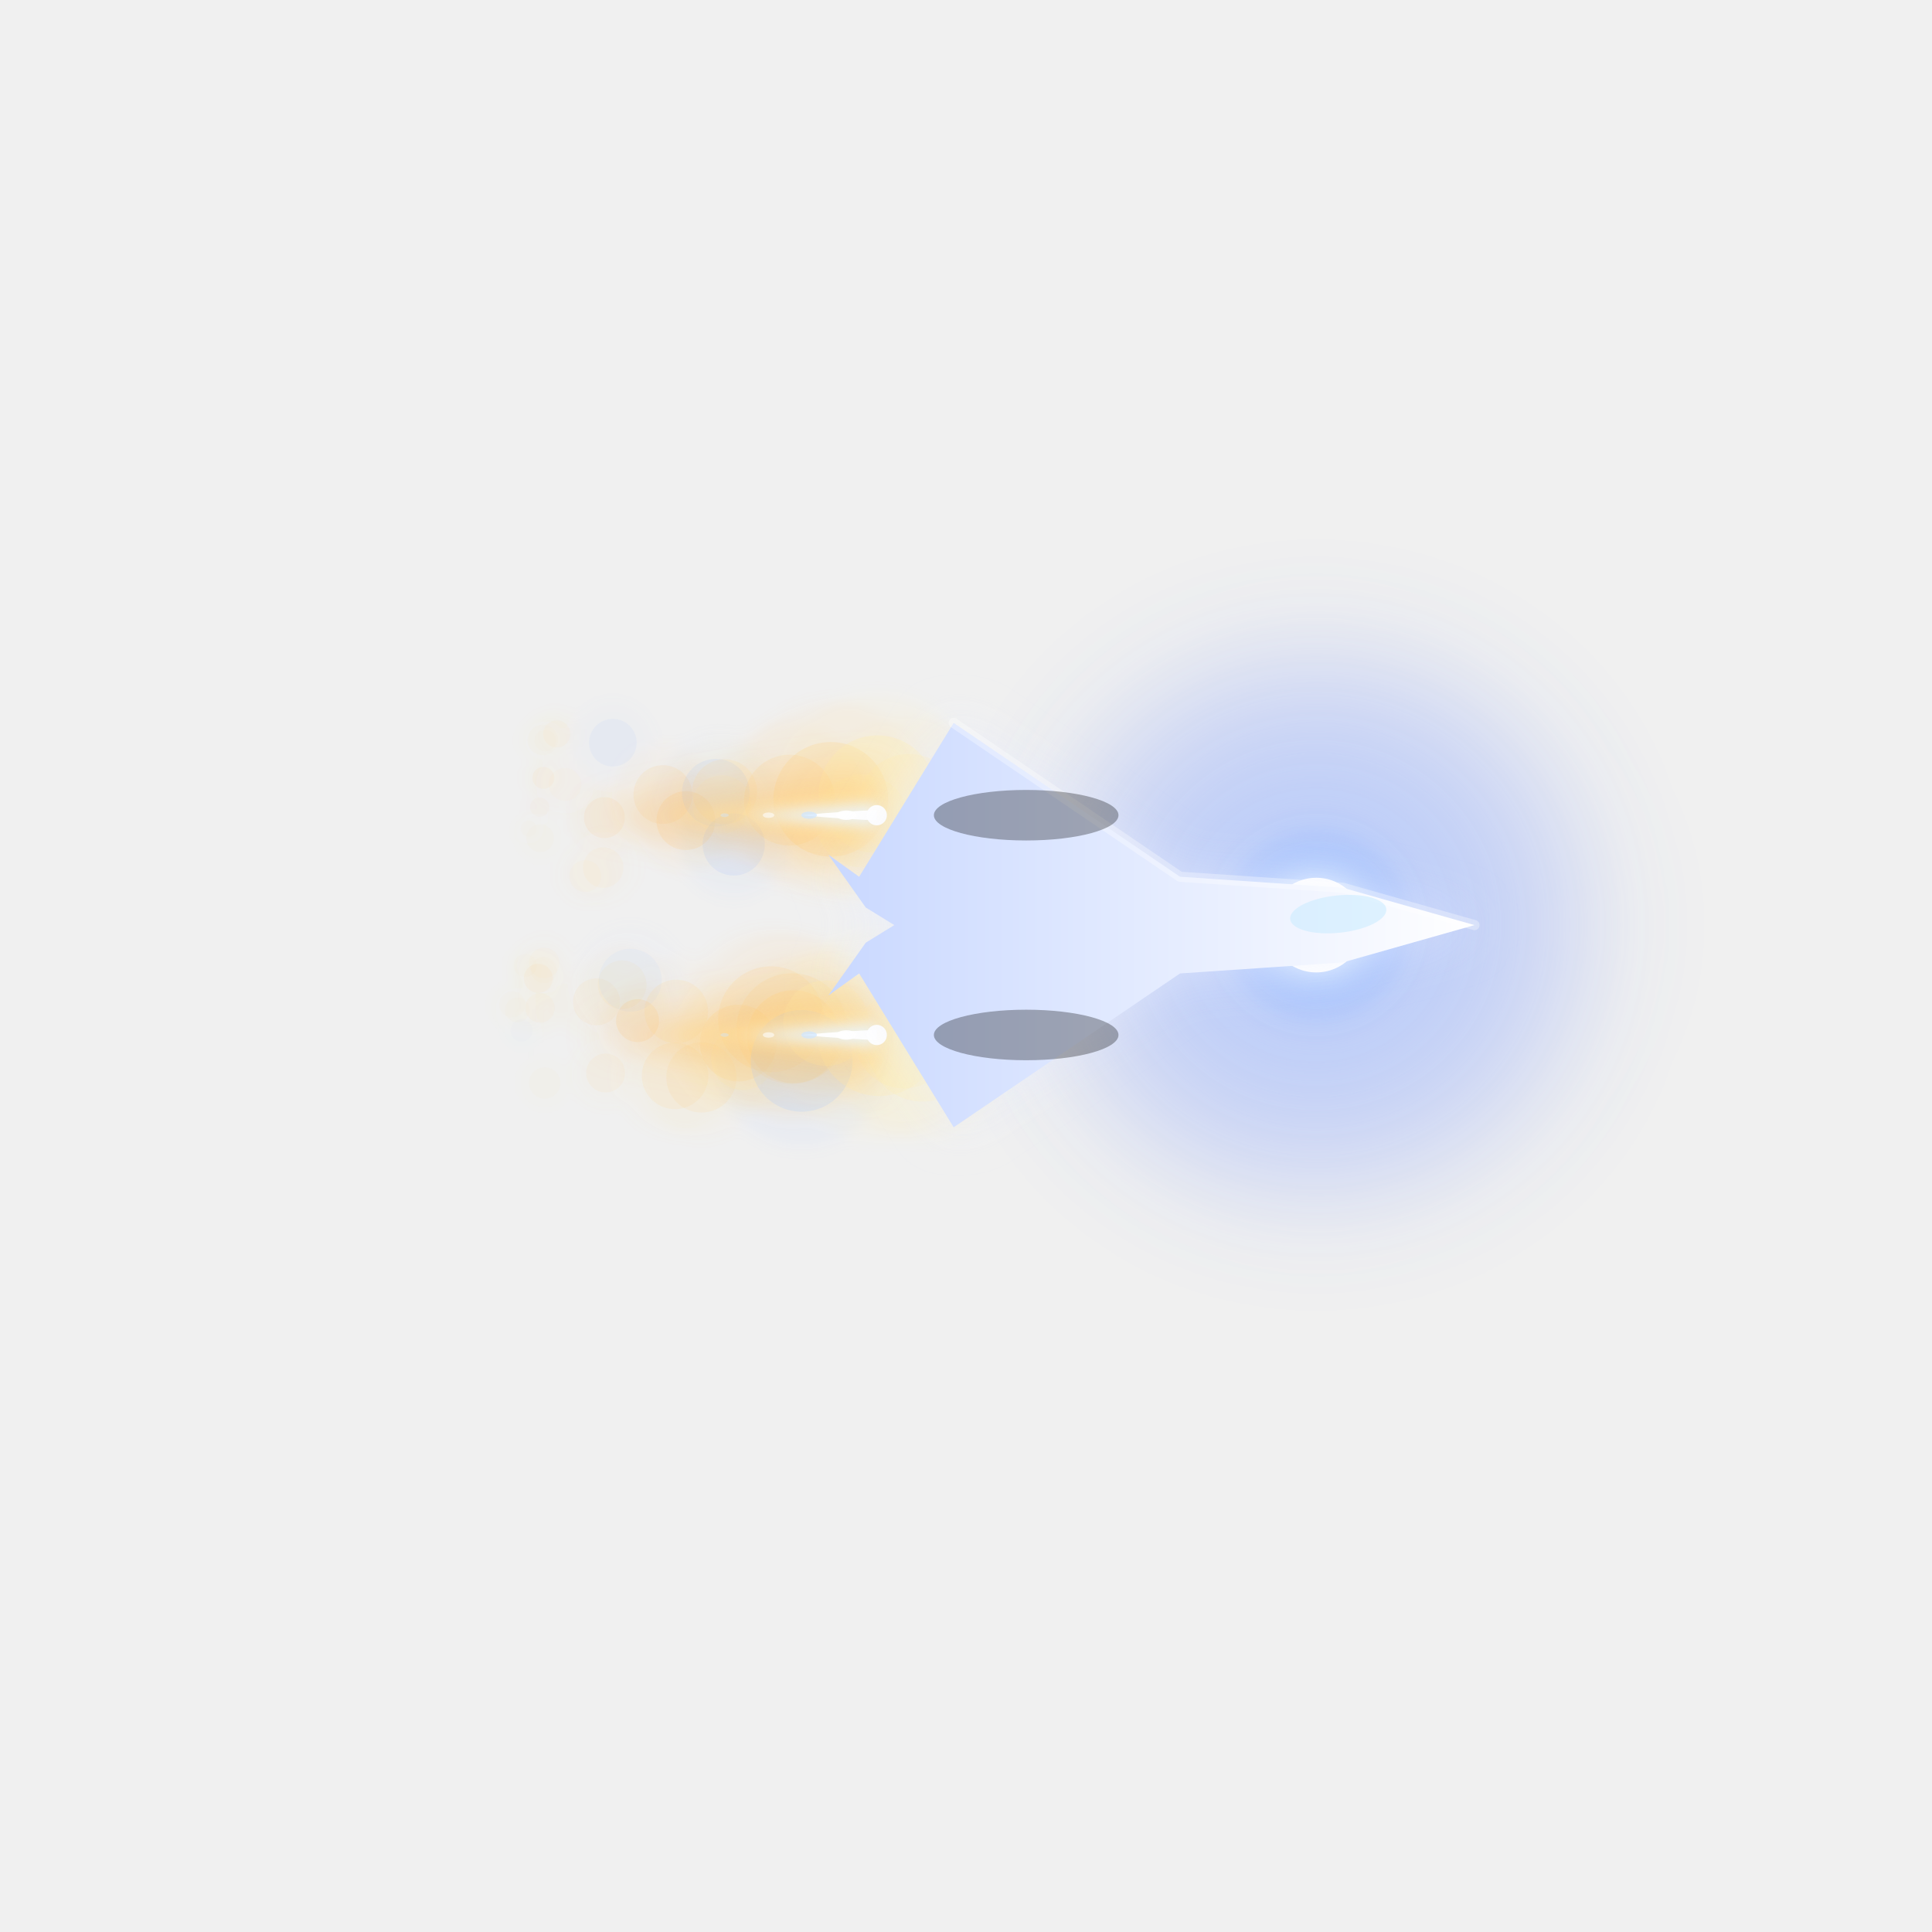
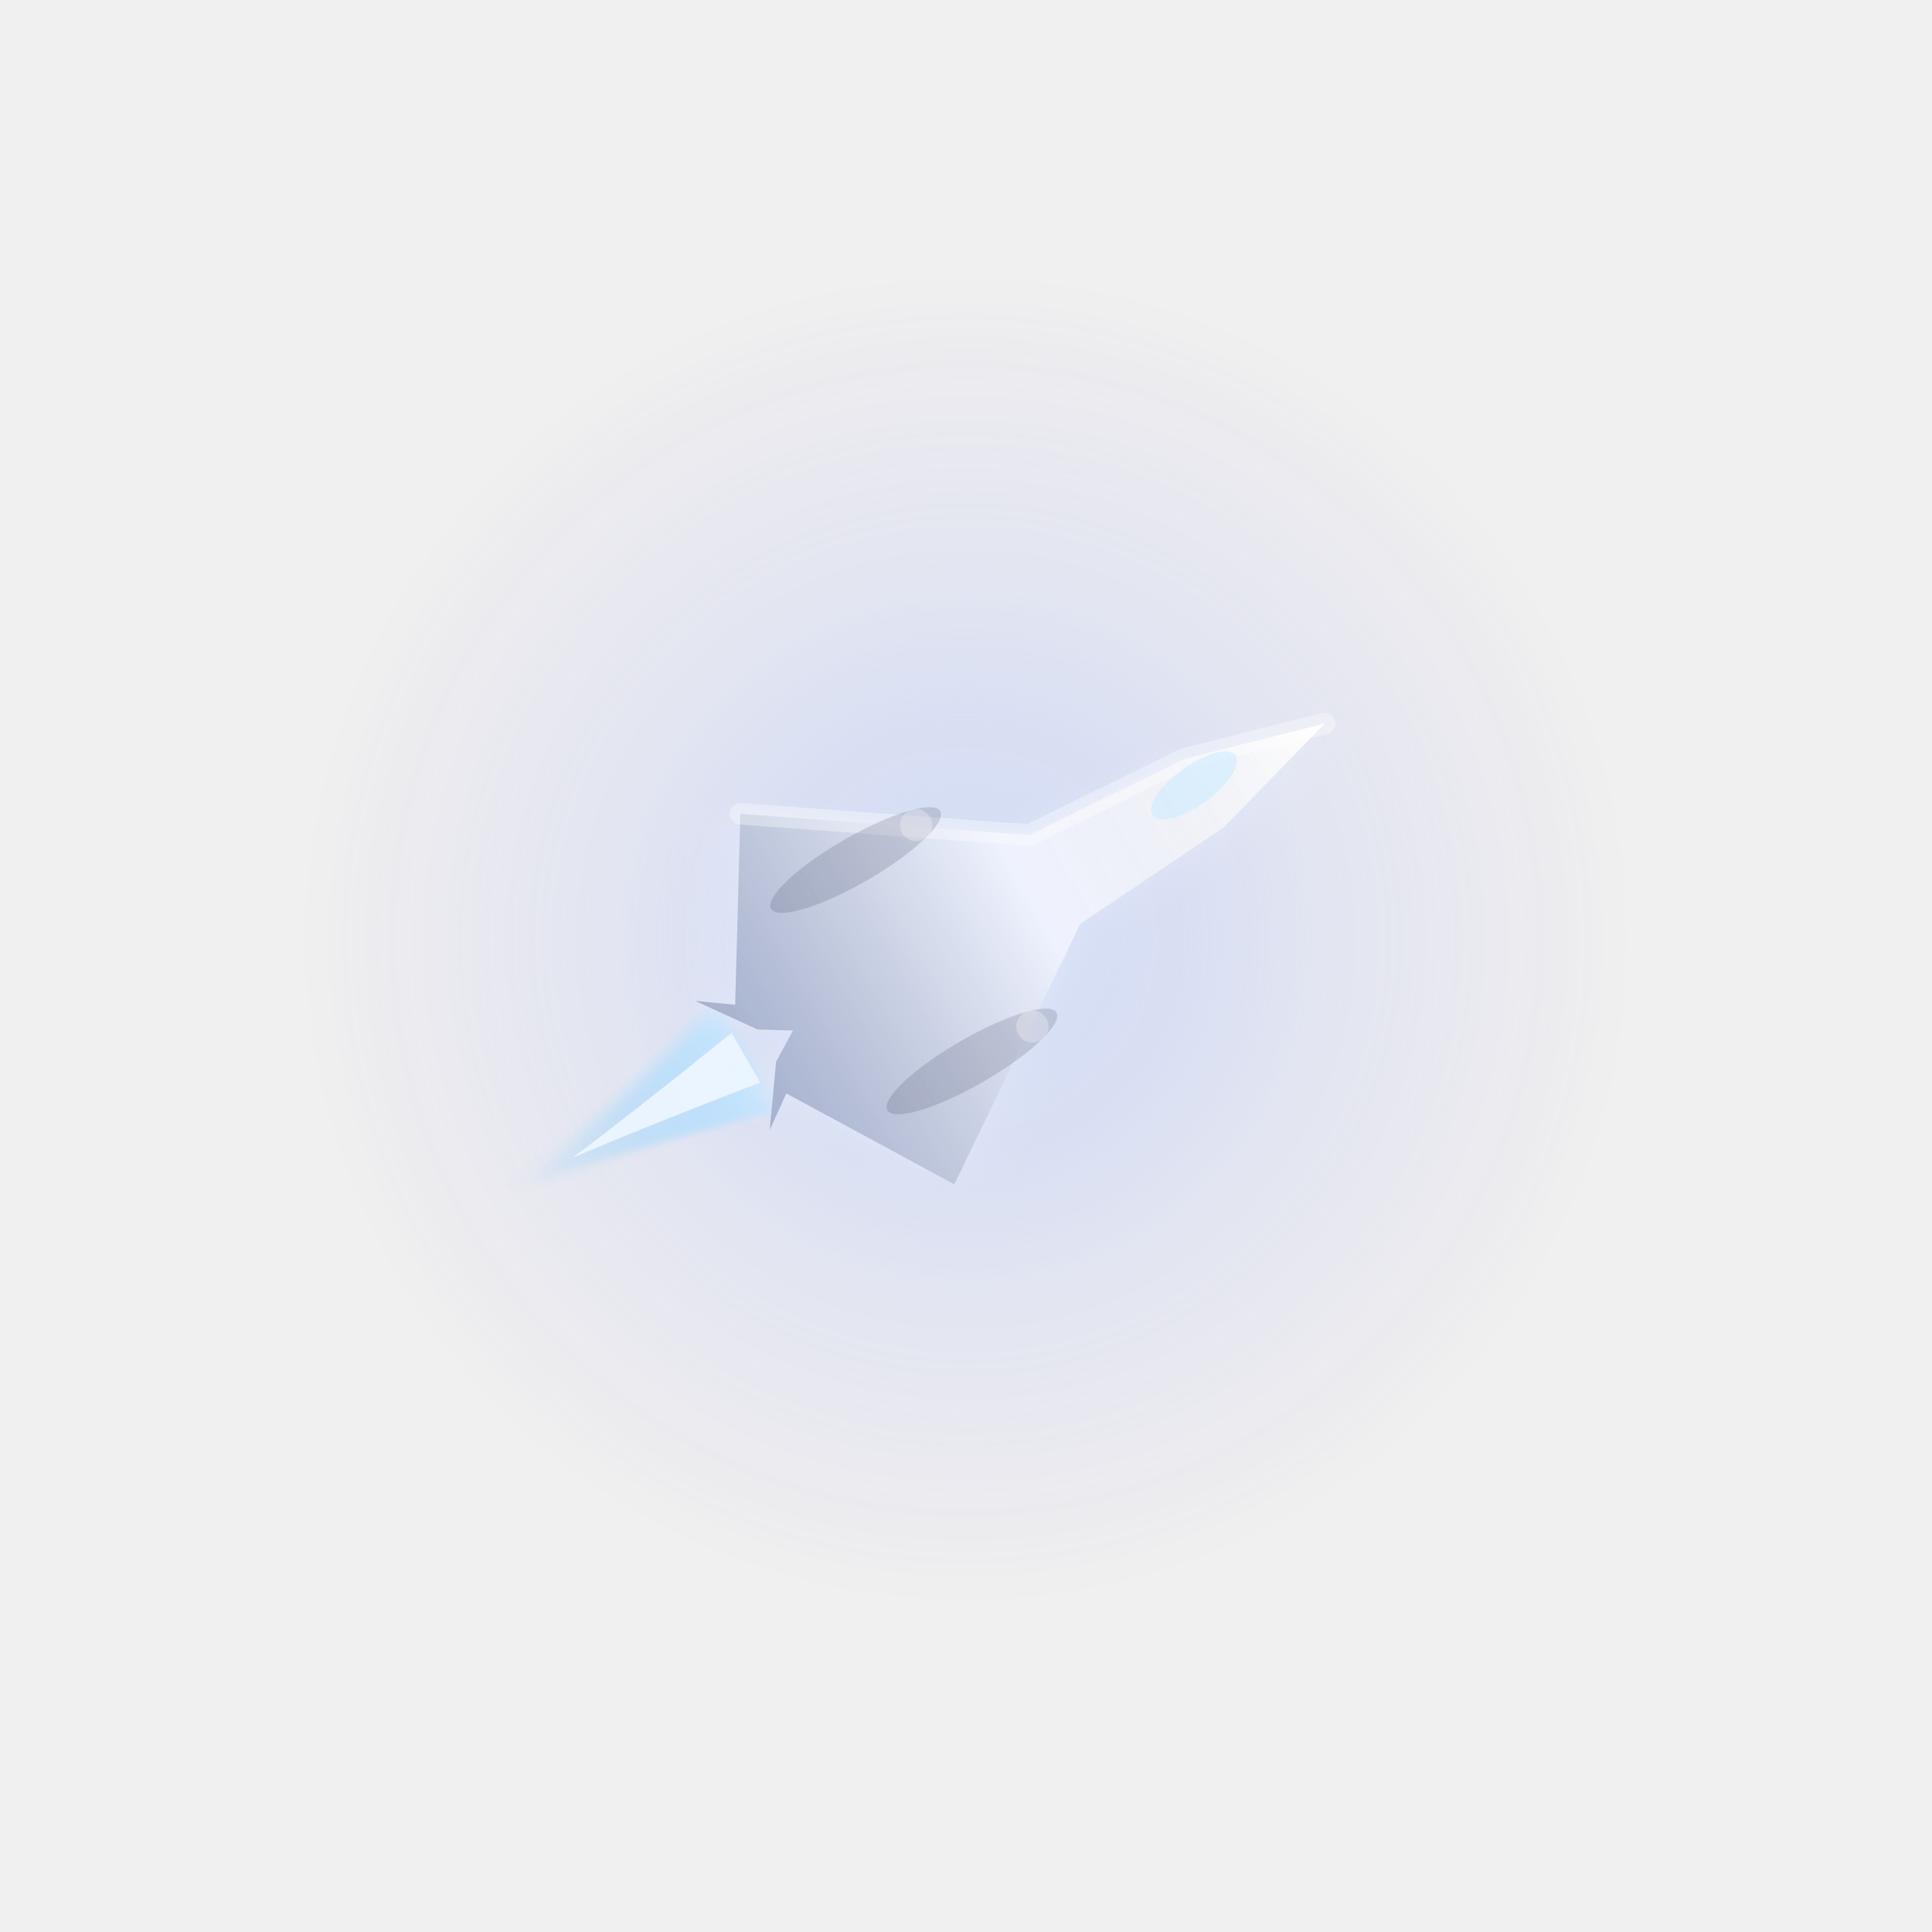
<svg xmlns="http://www.w3.org/2000/svg" width="432" height="432" viewBox="0 0 432 432">
  <defs>
-     <radialGradient id="coreGrd" cx="50%" cy="50%" r="50%">
-       <stop offset="0%" stop-color="#ffffff" />
-       <stop offset="35%" stop-color="#d7e8ff" />
-       <stop offset="100%" stop-color="#6f9cff" stop-opacity="0" />
-     </radialGradient>
-     <radialGradient id="coreHalo" cx="50%" cy="50%" r="50%">
-       <stop offset="0%" stop-color="#bcd4ff" stop-opacity="0.9" />
-       <stop offset="100%" stop-color="#5b7fff" stop-opacity="0" />
+     <radialGradient id="aura" cx="50%" cy="50%" r="50%">
+       <stop offset="0%" stop-color="#a9c4ff" stop-opacity="0.38" />
+       <stop offset="55%" stop-color="#6f8dff" stop-opacity="0.10" />
+       <stop offset="100%" stop-color="#5a4fe0" stop-opacity="0" />
    </radialGradient>
    <linearGradient id="shipGrd" x1="0" y1="0" x2="1" y2="0">
-       <stop offset="0%" stop-color="#c9d8ff" />
+       <stop offset="0%" stop-color="#c9d5f2" />
+       <stop offset="55%" stop-color="#f2f5ff" />
      <stop offset="100%" stop-color="#ffffff" />
    </linearGradient>
-     <filter id="coreBlur" x="-100%" y="-100%" width="300%" height="300%">
-       <feGaussianBlur stdDeviation="26" />
+     <linearGradient id="shipShade" x1="1" y1="0" x2="0" y2="0">
+       <stop offset="0%" stop-color="#ffffff" stop-opacity="0.12" />
+       <stop offset="50%" stop-color="#000000" stop-opacity="0" />
+       <stop offset="100%" stop-color="#1a1f3a" stop-opacity="0.20" />
+     </linearGradient>
+     <linearGradient id="jetGrd" x1="0" y1="0" x2="1" y2="0">
+       <stop offset="0%" stop-color="#6cc4ff" stop-opacity="0" />
+       <stop offset="100%" stop-color="#c2e6ff" stop-opacity="0.85" />
+     </linearGradient>
+     <filter id="shipGlow" x="-60%" y="-60%" width="220%" height="220%">
+       <feGaussianBlur stdDeviation="12" />
    </filter>
-     <filter id="coreBlurTight" x="-100%" y="-100%" width="300%" height="300%">
-       <feGaussianBlur stdDeviation="6" />
-     </filter>
-     <filter id="shipGlow" x="-200%" y="-200%" width="500%" height="500%">
-       <feGaussianBlur stdDeviation="14" />
-     </filter>
-     <filter id="flameBlur" x="-100%" y="-100%" width="300%" height="300%">
+     <filter id="jetBlur" x="-60%" y="-60%" width="220%" height="220%">
      <feGaussianBlur stdDeviation="4" />
    </filter>
-     <filter id="abGlow" x="-150%" y="-150%" width="400%" height="400%">
-       <feGaussianBlur stdDeviation="11" />
-     </filter>
  </defs>
-   <g transform="translate(216,216) scale(0.378) translate(-352.8,-536.2)">
-     <circle cx="560" cy="512" r="190" fill="url(#coreHalo)" filter="url(#coreBlur)" />
-     <circle cx="560" cy="512" r="60" fill="url(#coreGrd)" filter="url(#coreBlurTight)" />
-     <circle cx="560" cy="512" r="28" fill="#ffffff" />
-     <g filter="url(#flameBlur)">
-       <circle cx="94.1" cy="454.9" r="8.2" fill="#ffcf7a" opacity="0.01" />
-       <circle cx="100.6" cy="442.2" r="9.7" fill="#ffb347" opacity="0.01" />
-       <circle cx="100.9" cy="460.6" r="13.9" fill="#ffcf7a" opacity="0.01" />
-       <circle cx="102.4" cy="402.5" r="15.3" fill="#ffcf7a" opacity="0.01" />
-       <circle cx="103.9" cy="402.9" r="10.9" fill="#ffcf7a" opacity="0.01" />
-       <circle cx="110.7" cy="398.9" r="13.6" fill="#ffb347" opacity="0.02" />
-       <circle cx="102.8" cy="424.9" r="11.0" fill="#ffb347" opacity="0.02" />
-       <circle cx="115.6" cy="428.8" r="16.5" fill="#ffcf7a" opacity="0.02" />
-       <circle cx="127.6" cy="483.0" r="16.0" fill="#ffcf7a" opacity="0.02" />
-       <circle cx="138.2" cy="478.0" r="20.4" fill="#ffcf7a" opacity="0.02" />
-       <circle cx="138.9" cy="448.4" r="20.6" fill="#ffb347" opacity="0.03" />
-       <circle cx="143.9" cy="404.1" r="24.0" fill="#8fb8ff" opacity="0.03" />
-       <circle cx="173.5" cy="434.8" r="29.6" fill="#ffb347" opacity="0.04" />
-       <circle cx="187.1" cy="450.2" r="29.6" fill="#ffb347" opacity="0.05" />
-       <circle cx="204.8" cy="433.7" r="34.0" fill="#8fb8ff" opacity="0.05" />
-       <circle cx="208.3" cy="440.6" r="29.4" fill="#ffe9a8" opacity="0.05" />
-       <circle cx="210.0" cy="433.1" r="32.6" fill="#ffcf7a" opacity="0.05" />
-       <circle cx="215.4" cy="464.3" r="31.3" fill="#8fb8ff" opacity="0.06" />
-       <circle cx="248.4" cy="438.1" r="45.7" fill="#ffcf7a" opacity="0.06" />
-       <circle cx="272.8" cy="437.6" r="57.6" fill="#ffcf7a" opacity="0.08" />
-       <circle cx="291.4" cy="450.4" r="46.8" fill="#ffedb0" opacity="0.10" />
-       <circle cx="300.4" cy="434.6" r="59.2" fill="#ffedb0" opacity="0.12" />
-       <circle cx="319.1" cy="441.4" r="52.0" fill="#ffedb0" opacity="0.10" />
-       <circle cx="84.4" cy="558.9" r="13.3" fill="#ffcf7a" opacity="0.01" />
-       <circle cx="89.9" cy="574.4" r="11.2" fill="#a8c8ff" opacity="0.01" />
-       <circle cx="87.4" cy="562.2" r="12.4" fill="#ffcf7a" opacity="0.01" />
-       <circle cx="92.1" cy="535.9" r="11.6" fill="#ffcf7a" opacity="0.01" />
-       <circle cx="103.1" cy="538.6" r="13.1" fill="#ffcf7a" opacity="0.01" />
-       <circle cx="99.8" cy="543.5" r="14.6" fill="#ffb347" opacity="0.02" />
-       <circle cx="100.8" cy="561.0" r="14.8" fill="#ffb347" opacity="0.02" />
-       <circle cx="103.3" cy="534.4" r="15.3" fill="#ffcf7a" opacity="0.02" />
-       <circle cx="103.6" cy="605.4" r="15.8" fill="#ffcf7a" opacity="0.01" />
-       <circle cx="139.6" cy="599.5" r="19.6" fill="#ffcf7a" opacity="0.03" />
-       <circle cx="134.2" cy="557.4" r="23.6" fill="#ffb347" opacity="0.02" />
-       <circle cx="149.4" cy="547.3" r="24.5" fill="#ffcf7a" opacity="0.04" />
-       <circle cx="154.2" cy="544.6" r="31.6" fill="#a8c8ff" opacity="0.04" />
-       <circle cx="158.5" cy="568.5" r="21.6" fill="#ffb347" opacity="0.05" />
-       <circle cx="180.7" cy="601.2" r="33.5" fill="#ffcf7a" opacity="0.05" />
-       <circle cx="181.4" cy="563.1" r="32.0" fill="#ffcf7a" opacity="0.05" />
-       <circle cx="196.3" cy="602.1" r="35.4" fill="#ffcf7a" opacity="0.05" />
-       <circle cx="220.8" cy="590.8" r="32.0" fill="#ffe9a8" opacity="0.07" />
-       <circle cx="218.1" cy="581.8" r="38.6" fill="#ffcf7a" opacity="0.07" />
-       <circle cx="237.5" cy="567.7" r="53.2" fill="#ffcf7a" opacity="0.06" />
-       <circle cx="250.8" cy="578.0" r="46.8" fill="#ffcf7a" opacity="0.08" />
-       <circle cx="249.8" cy="573.2" r="55.6" fill="#ffcf7a" opacity="0.06" />
-       <circle cx="255.6" cy="592.3" r="51.2" fill="#a8c8ff" opacity="0.09" />
-       <circle cx="270.0" cy="570.0" r="43.0" fill="#ffedb0" opacity="0.11" />
-       <circle cx="301.5" cy="576.4" r="62.4" fill="#ffedb0" opacity="0.11" />
-       <circle cx="316.1" cy="579.6" r="49.3" fill="#ffedb0" opacity="0.09" />
-       <circle cx="327.0" cy="584.0" r="55.1" fill="#ffedb0" opacity="0.10" />
-     </g>
-     <circle cx="94.1" cy="454.9" r="4.8" fill="#ffcf7a" opacity="0.02" />
-     <circle cx="100.6" cy="442.2" r="5.7" fill="#ffb347" opacity="0.03" />
-     <circle cx="100.9" cy="460.6" r="8.2" fill="#ffcf7a" opacity="0.03" />
-     <circle cx="102.4" cy="402.5" r="9.0" fill="#ffcf7a" opacity="0.03" />
-     <circle cx="103.9" cy="402.9" r="6.4" fill="#ffcf7a" opacity="0.03" />
-     <circle cx="110.7" cy="398.9" r="8.0" fill="#ffb347" opacity="0.04" />
-     <circle cx="102.8" cy="424.9" r="6.5" fill="#ffb347" opacity="0.05" />
-     <circle cx="115.6" cy="428.8" r="9.7" fill="#ffcf7a" opacity="0.04" />
-     <circle cx="127.6" cy="483.0" r="9.4" fill="#ffcf7a" opacity="0.05" />
-     <circle cx="138.2" cy="478.0" r="12.0" fill="#ffcf7a" opacity="0.06" />
-     <circle cx="138.9" cy="448.4" r="12.1" fill="#ffb347" opacity="0.08" />
-     <circle cx="143.9" cy="404.1" r="14.1" fill="#8fb8ff" opacity="0.08" />
-     <circle cx="173.5" cy="434.8" r="17.4" fill="#ffb347" opacity="0.09" />
-     <circle cx="187.1" cy="450.2" r="17.4" fill="#ffb347" opacity="0.12" />
-     <circle cx="204.8" cy="433.7" r="20.0" fill="#8fb8ff" opacity="0.13" />
-     <circle cx="208.3" cy="440.6" r="17.3" fill="#ffe9a8" opacity="0.12" />
-     <circle cx="210.0" cy="433.1" r="19.2" fill="#ffcf7a" opacity="0.13" />
-     <circle cx="215.4" cy="464.3" r="18.4" fill="#8fb8ff" opacity="0.14" />
-     <circle cx="248.4" cy="438.1" r="26.9" fill="#ffcf7a" opacity="0.16" />
-     <circle cx="272.8" cy="437.6" r="33.9" fill="#ffcf7a" opacity="0.21" />
-     <circle cx="291.4" cy="450.4" r="27.5" fill="#ffedb0" opacity="0.24" />
-     <circle cx="300.4" cy="434.6" r="34.8" fill="#ffedb0" opacity="0.29" />
-     <circle cx="319.1" cy="441.4" r="30.6" fill="#ffedb0" opacity="0.25" />
-     <circle cx="84.4" cy="558.9" r="7.8" fill="#ffcf7a" opacity="0.02" />
-     <circle cx="89.9" cy="574.4" r="6.6" fill="#a8c8ff" opacity="0.03" />
-     <circle cx="87.4" cy="562.2" r="7.3" fill="#ffcf7a" opacity="0.03" />
-     <circle cx="92.1" cy="535.9" r="6.8" fill="#ffcf7a" opacity="0.03" />
-     <circle cx="103.1" cy="538.6" r="7.7" fill="#ffcf7a" opacity="0.03" />
-     <circle cx="99.8" cy="543.5" r="8.6" fill="#ffb347" opacity="0.05" />
-     <circle cx="100.8" cy="561.0" r="8.7" fill="#ffb347" opacity="0.04" />
-     <circle cx="103.3" cy="534.4" r="9.0" fill="#ffcf7a" opacity="0.04" />
-     <circle cx="103.6" cy="605.4" r="9.3" fill="#ffcf7a" opacity="0.03" />
-     <circle cx="139.6" cy="599.5" r="11.5" fill="#ffcf7a" opacity="0.08" />
-     <circle cx="134.2" cy="557.4" r="13.9" fill="#ffb347" opacity="0.06" />
-     <circle cx="149.4" cy="547.3" r="14.4" fill="#ffcf7a" opacity="0.09" />
-     <circle cx="154.2" cy="544.6" r="18.6" fill="#a8c8ff" opacity="0.10" />
-     <circle cx="158.5" cy="568.5" r="12.7" fill="#ffb347" opacity="0.12" />
-     <circle cx="180.7" cy="601.2" r="19.7" fill="#ffcf7a" opacity="0.12" />
-     <circle cx="181.4" cy="563.1" r="18.8" fill="#ffcf7a" opacity="0.13" />
-     <circle cx="196.3" cy="602.1" r="20.8" fill="#ffcf7a" opacity="0.12" />
-     <circle cx="220.8" cy="590.8" r="18.8" fill="#ffe9a8" opacity="0.18" />
-     <circle cx="218.1" cy="581.8" r="22.7" fill="#ffcf7a" opacity="0.17" />
-     <circle cx="237.5" cy="567.7" r="31.3" fill="#ffcf7a" opacity="0.16" />
-     <circle cx="250.8" cy="578.0" r="27.5" fill="#ffcf7a" opacity="0.21" />
-     <circle cx="249.8" cy="573.2" r="32.7" fill="#ffcf7a" opacity="0.16" />
-     <circle cx="255.6" cy="592.3" r="30.1" fill="#a8c8ff" opacity="0.22" />
-     <circle cx="270.0" cy="570.0" r="25.3" fill="#ffedb0" opacity="0.28" />
-     <circle cx="301.5" cy="576.4" r="36.7" fill="#ffedb0" opacity="0.27" />
-     <circle cx="316.1" cy="579.6" r="29.0" fill="#ffedb0" opacity="0.23" />
-     <circle cx="327.0" cy="584.0" r="32.4" fill="#ffedb0" opacity="0.24" />
-     <path d="M 300.0 419.0 Q 240.5 423.2 130.0 447.0 Q 240.5 470.8 300.0 475.0 Z" fill="#ffb347" opacity="0.30" filter="url(#abGlow)" />
-     <path d="M 300.0 431.0 Q 256.2 433.4 175.0 447.0 Q 256.2 460.6 300.0 463.0 Z" fill="#ffdf9e" opacity="0.55" filter="url(#flameBlur)" />
-     <path d="M 300.0 440.0 Q 272.0 441.1 220.0 447.0 Q 272.0 452.9 300.0 454.0 Z" fill="#eaf6ff" opacity="0.85" filter="url(#flameBlur)" />
-     <path d="M 300.0 444.0 Q 284.2 444.4 255.0 447.0 Q 284.2 449.6 300.0 450.0 Z" fill="#ffffff" opacity="0.95" />
-     <ellipse cx="282.0" cy="447.0" rx="6" ry="2.8" fill="#ffffff" opacity="0.90" />
-     <ellipse cx="260.0" cy="447.0" rx="4.6" ry="2.1" fill="#cfe6ff" opacity="0.70" />
-     <ellipse cx="236.0" cy="447.0" rx="3.4" ry="1.6" fill="#ffffff" opacity="0.55" />
-     <ellipse cx="210.0" cy="447.0" rx="2.4" ry="1.1" fill="#cfe6ff" opacity="0.40" />
-     <circle cx="300.0" cy="447.0" r="6" fill="#ffffff" opacity="0.95" />
-     <path d="M 300.0 549.0 Q 240.5 553.2 130.0 577.0 Q 240.5 600.8 300.0 605.0 Z" fill="#ffb347" opacity="0.30" filter="url(#abGlow)" />
-     <path d="M 300.0 561.0 Q 256.2 563.4 175.0 577.0 Q 256.2 590.6 300.0 593.0 Z" fill="#ffdf9e" opacity="0.55" filter="url(#flameBlur)" />
-     <path d="M 300.0 570.0 Q 272.0 571.0 220.0 577.0 Q 272.0 583.0 300.0 584.0 Z" fill="#eaf6ff" opacity="0.85" filter="url(#flameBlur)" />
-     <path d="M 300.0 574.0 Q 284.2 574.5 255.0 577.0 Q 284.2 579.5 300.0 580.0 Z" fill="#ffffff" opacity="0.95" />
-     <ellipse cx="282.0" cy="577.0" rx="6" ry="2.8" fill="#ffffff" opacity="0.90" />
-     <ellipse cx="260.0" cy="577.0" rx="4.6" ry="2.1" fill="#cfe6ff" opacity="0.70" />
-     <ellipse cx="236.0" cy="577.0" rx="3.4" ry="1.6" fill="#ffffff" opacity="0.55" />
-     <ellipse cx="210.0" cy="577.0" rx="2.4" ry="1.1" fill="#cfe6ff" opacity="0.40" />
-     <circle cx="300.0" cy="577.0" r="6" fill="#ffffff" opacity="0.95" />
-     <g transform="translate(430,512)">
-       <path d="M 223.6 0 L 145.6 -22.1 L 49.4 -28.6 L -84.5 -119.6 L -140.4 -28.6 L -158.6 -41.6 L -136.5 -10.4 L -119.6 0 L -136.5 10.4 L -158.6 41.6 L -140.4 28.6 L -84.5 119.6 L 49.4 28.6 L 145.6 22.1 Z" fill="#e8eeff" filter="url(#shipGlow)" opacity="0.55" />
-       <path d="M 223.6 0 L 145.6 -22.1 L 49.4 -28.6 L -84.5 -119.6 L -140.4 -28.6 L -158.6 -41.6 L -136.5 -10.4 L -119.6 0 L -136.5 10.4 L -158.6 41.6 L -140.4 28.6 L -84.5 119.6 L 49.4 28.6 L 145.6 22.1 Z" fill="url(#shipGrd)" />
-       <path d="M 223.6 0 L 145.6 -22.1 L 49.4 -28.6 L -84.5 -119.6" fill="none" stroke="rgba(255,255,255,0.32)" stroke-width="6" stroke-linejoin="round" stroke-linecap="round" />
-       <ellipse cx="-41.6" cy="-65" rx="54.6" ry="14.95" fill="rgba(0,0,0,0.3)" />
-       <ellipse cx="-41.6" cy="65" rx="54.6" ry="14.95" fill="rgba(0,0,0,0.3)" />
-       <ellipse cx="143" cy="-6.5" rx="28.6" ry="11.05" transform="rotate(-6 143 -6.5)" fill="rgba(200,235,255,0.55)" />
-     </g>
+   <circle cx="216" cy="210" r="150" fill="url(#aura)" />
+   <g transform="translate(230,200) rotate(-30) scale(0.40) translate(-32.5,0)">
+     <path d="M -150 -34 Q -235 -11 -300 0 Q -235 11 -150 34 Z" fill="url(#jetGrd)" filter="url(#jetBlur)" />
+     <path d="M -150 -16 Q -220 -5 -262 0 Q -220 5 -150 16 Z" fill="#eef6ff" opacity="0.92" />
+     <path d="M 223.6 0 L 145.6 -22.1 L 49.4 -28.6 L -84.5 -119.6 L -140.4 -28.6 L -158.6 -41.6 L -136.5 -10.4 L -119.6 0 L -136.5 10.4 L -158.6 41.6 L -140.4 28.6 L -84.5 119.6 L 49.4 28.6 L 145.6 22.1 Z" fill="#e8eeff" opacity="0.5" filter="url(#shipGlow)" />
+     <path d="M 223.6 0 L 145.6 -22.1 L 49.4 -28.6 L -84.5 -119.6 L -140.4 -28.6 L -158.6 -41.6 L -136.5 -10.4 L -119.6 0 L -136.5 10.4 L -158.6 41.6 L -140.4 28.6 L -84.5 119.6 L 49.4 28.6 L 145.6 22.1 Z" fill="url(#shipGrd)" />
+     <path d="M 223.6 0 L 145.6 -22.1 L 49.4 -28.6 L -84.5 -119.6 L -140.4 -28.6 L -158.6 -41.6 L -136.5 -10.4 L -119.6 0 L -136.5 10.4 L -158.6 41.6 L -140.4 28.6 L -84.5 119.6 L 49.4 28.6 L 145.6 22.1 Z" fill="url(#shipShade)" />
+     <path d="M 223.6 0 L 145.6 -22.1 L 49.4 -28.6 L -84.5 -119.6" fill="none" stroke="#ffffff" stroke-opacity="0.34" stroke-width="12" stroke-linejoin="round" stroke-linecap="round" />
+     <ellipse cx="-41.6" cy="-65" rx="54.6" ry="13" fill="#20264a" fill-opacity="0.16" />
+     <ellipse cx="-41.6" cy="65" rx="54.6" ry="13" fill="#20264a" fill-opacity="0.16" />
+     <circle cx="-2.6" cy="-65" r="9" fill="#ffffff" fill-opacity="0.28" />
+     <circle cx="-2.6" cy="65" r="9" fill="#ffffff" fill-opacity="0.28" />
+     <ellipse cx="143" cy="-6.5" rx="28.6" ry="11.05" transform="rotate(-6 143 -6.5)" fill="#cdebff" fill-opacity="0.6" />
  </g>
</svg>
